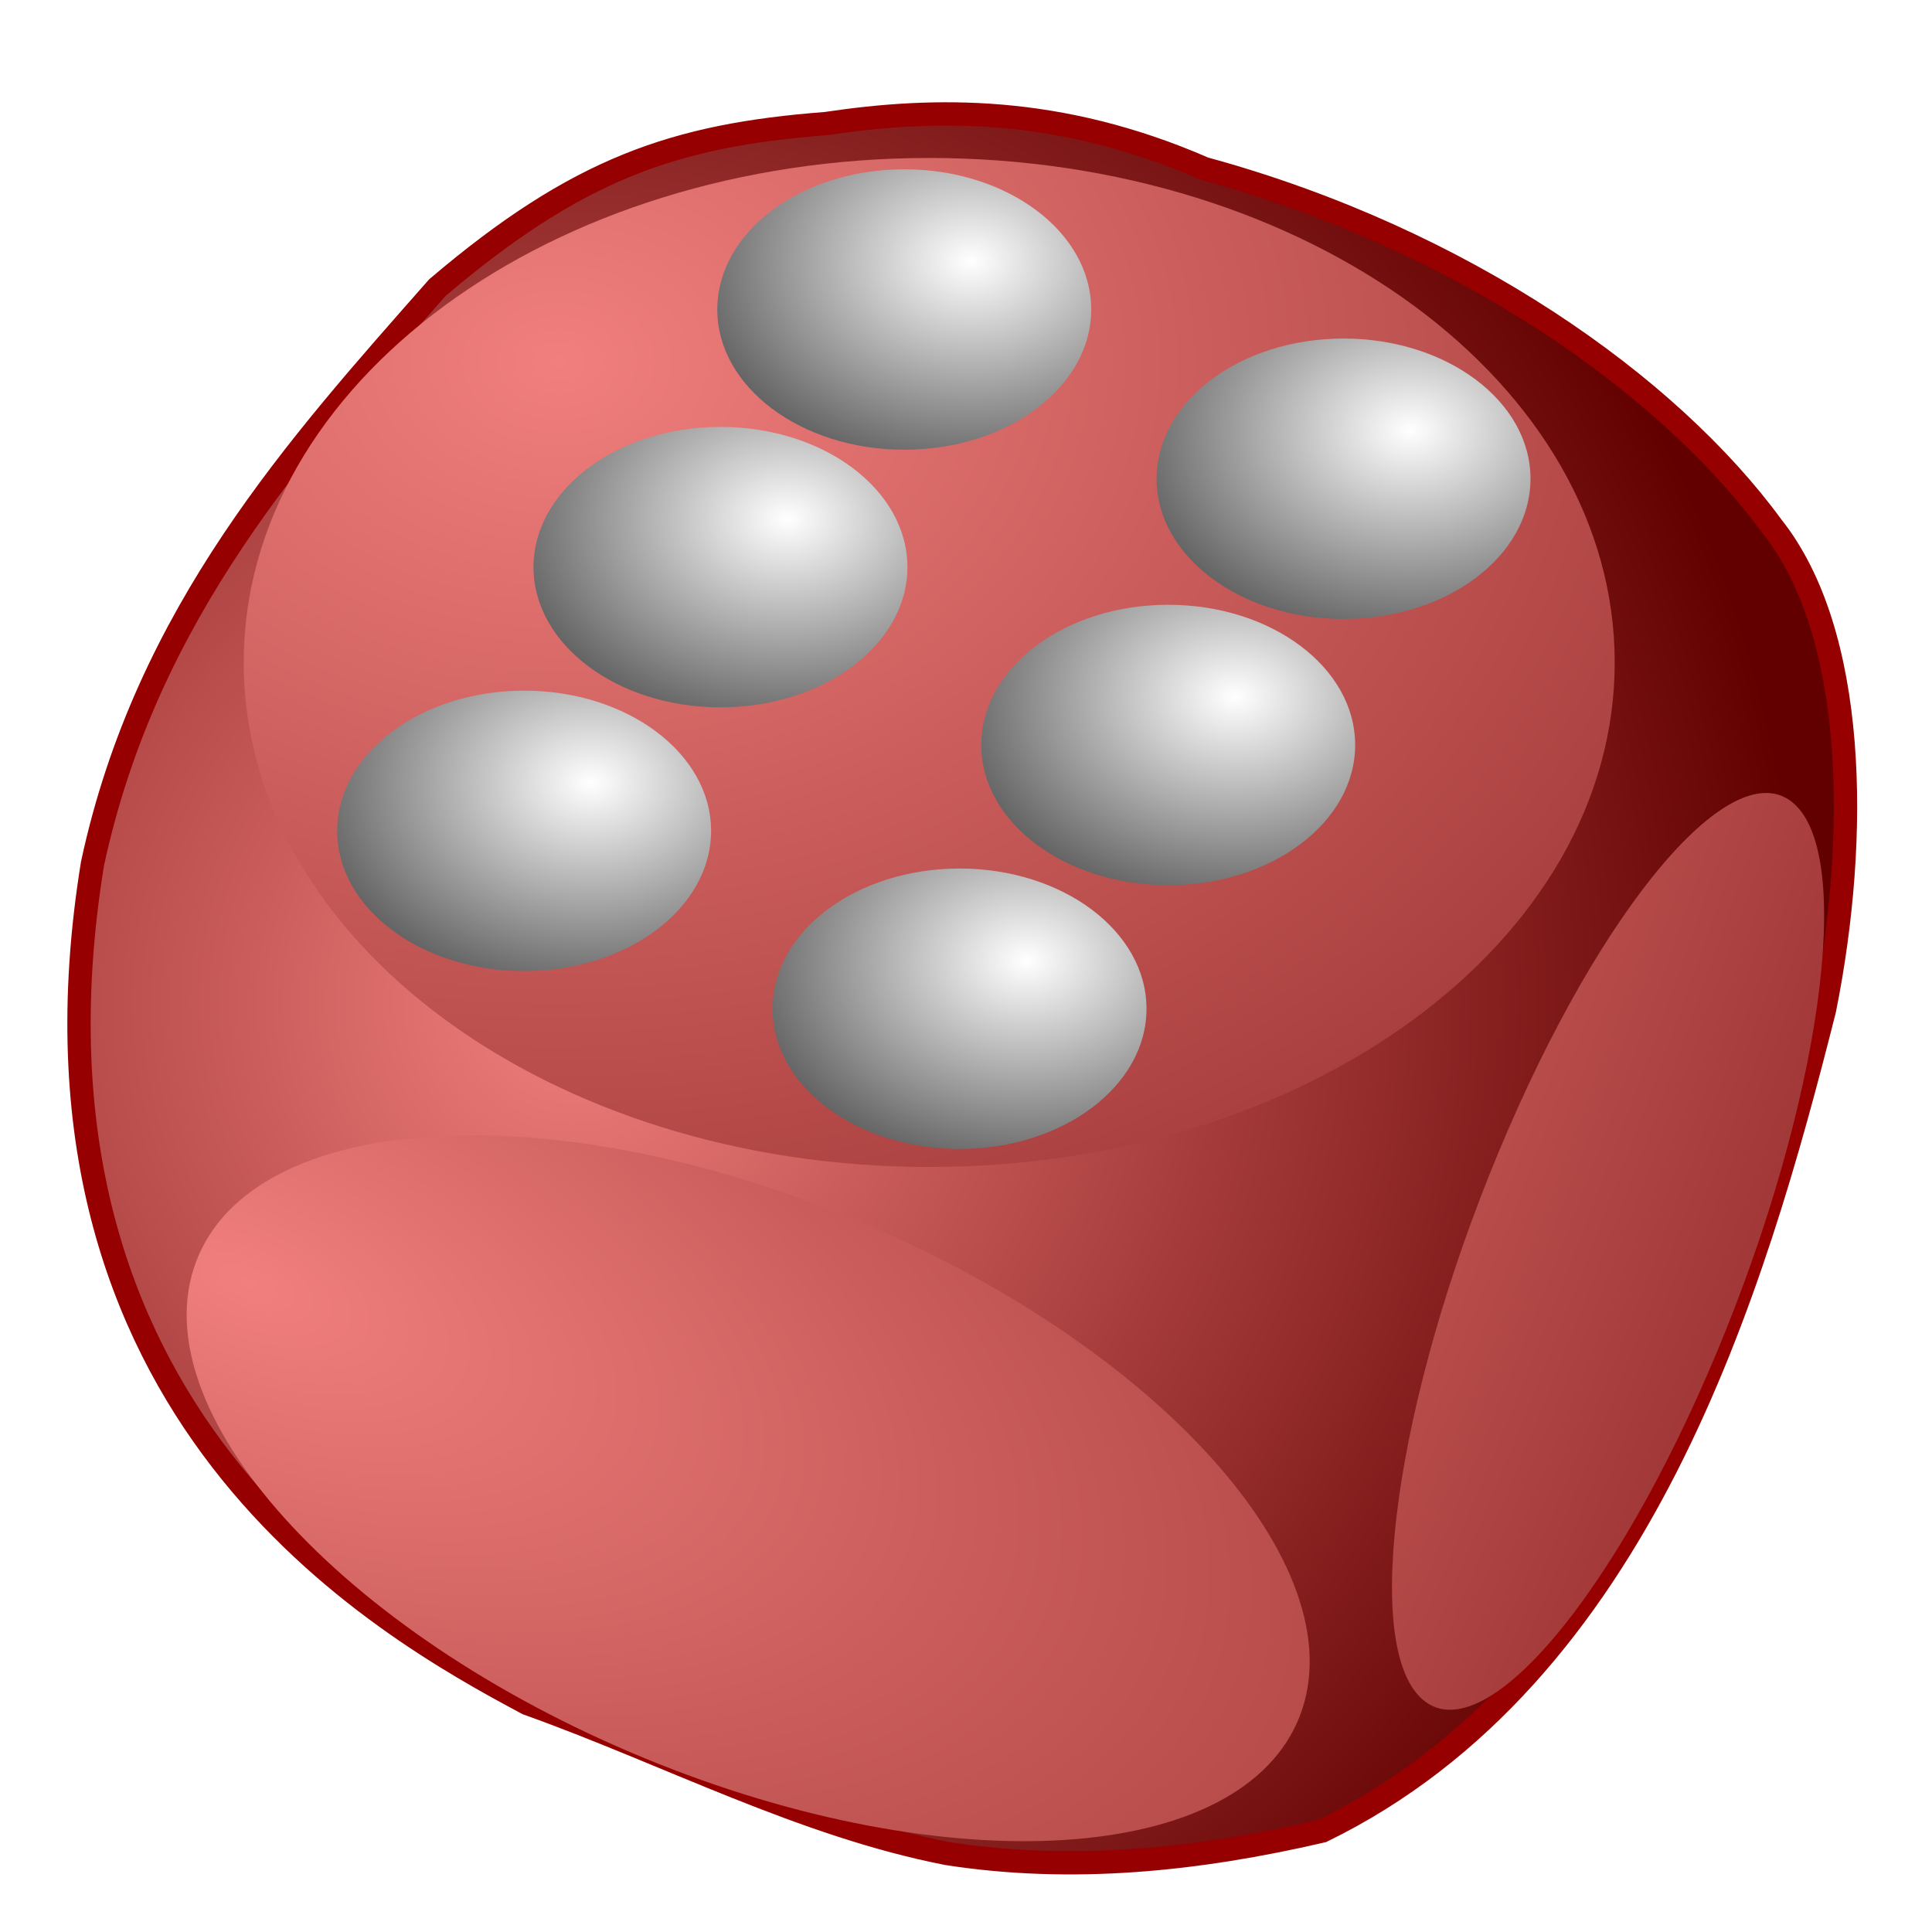
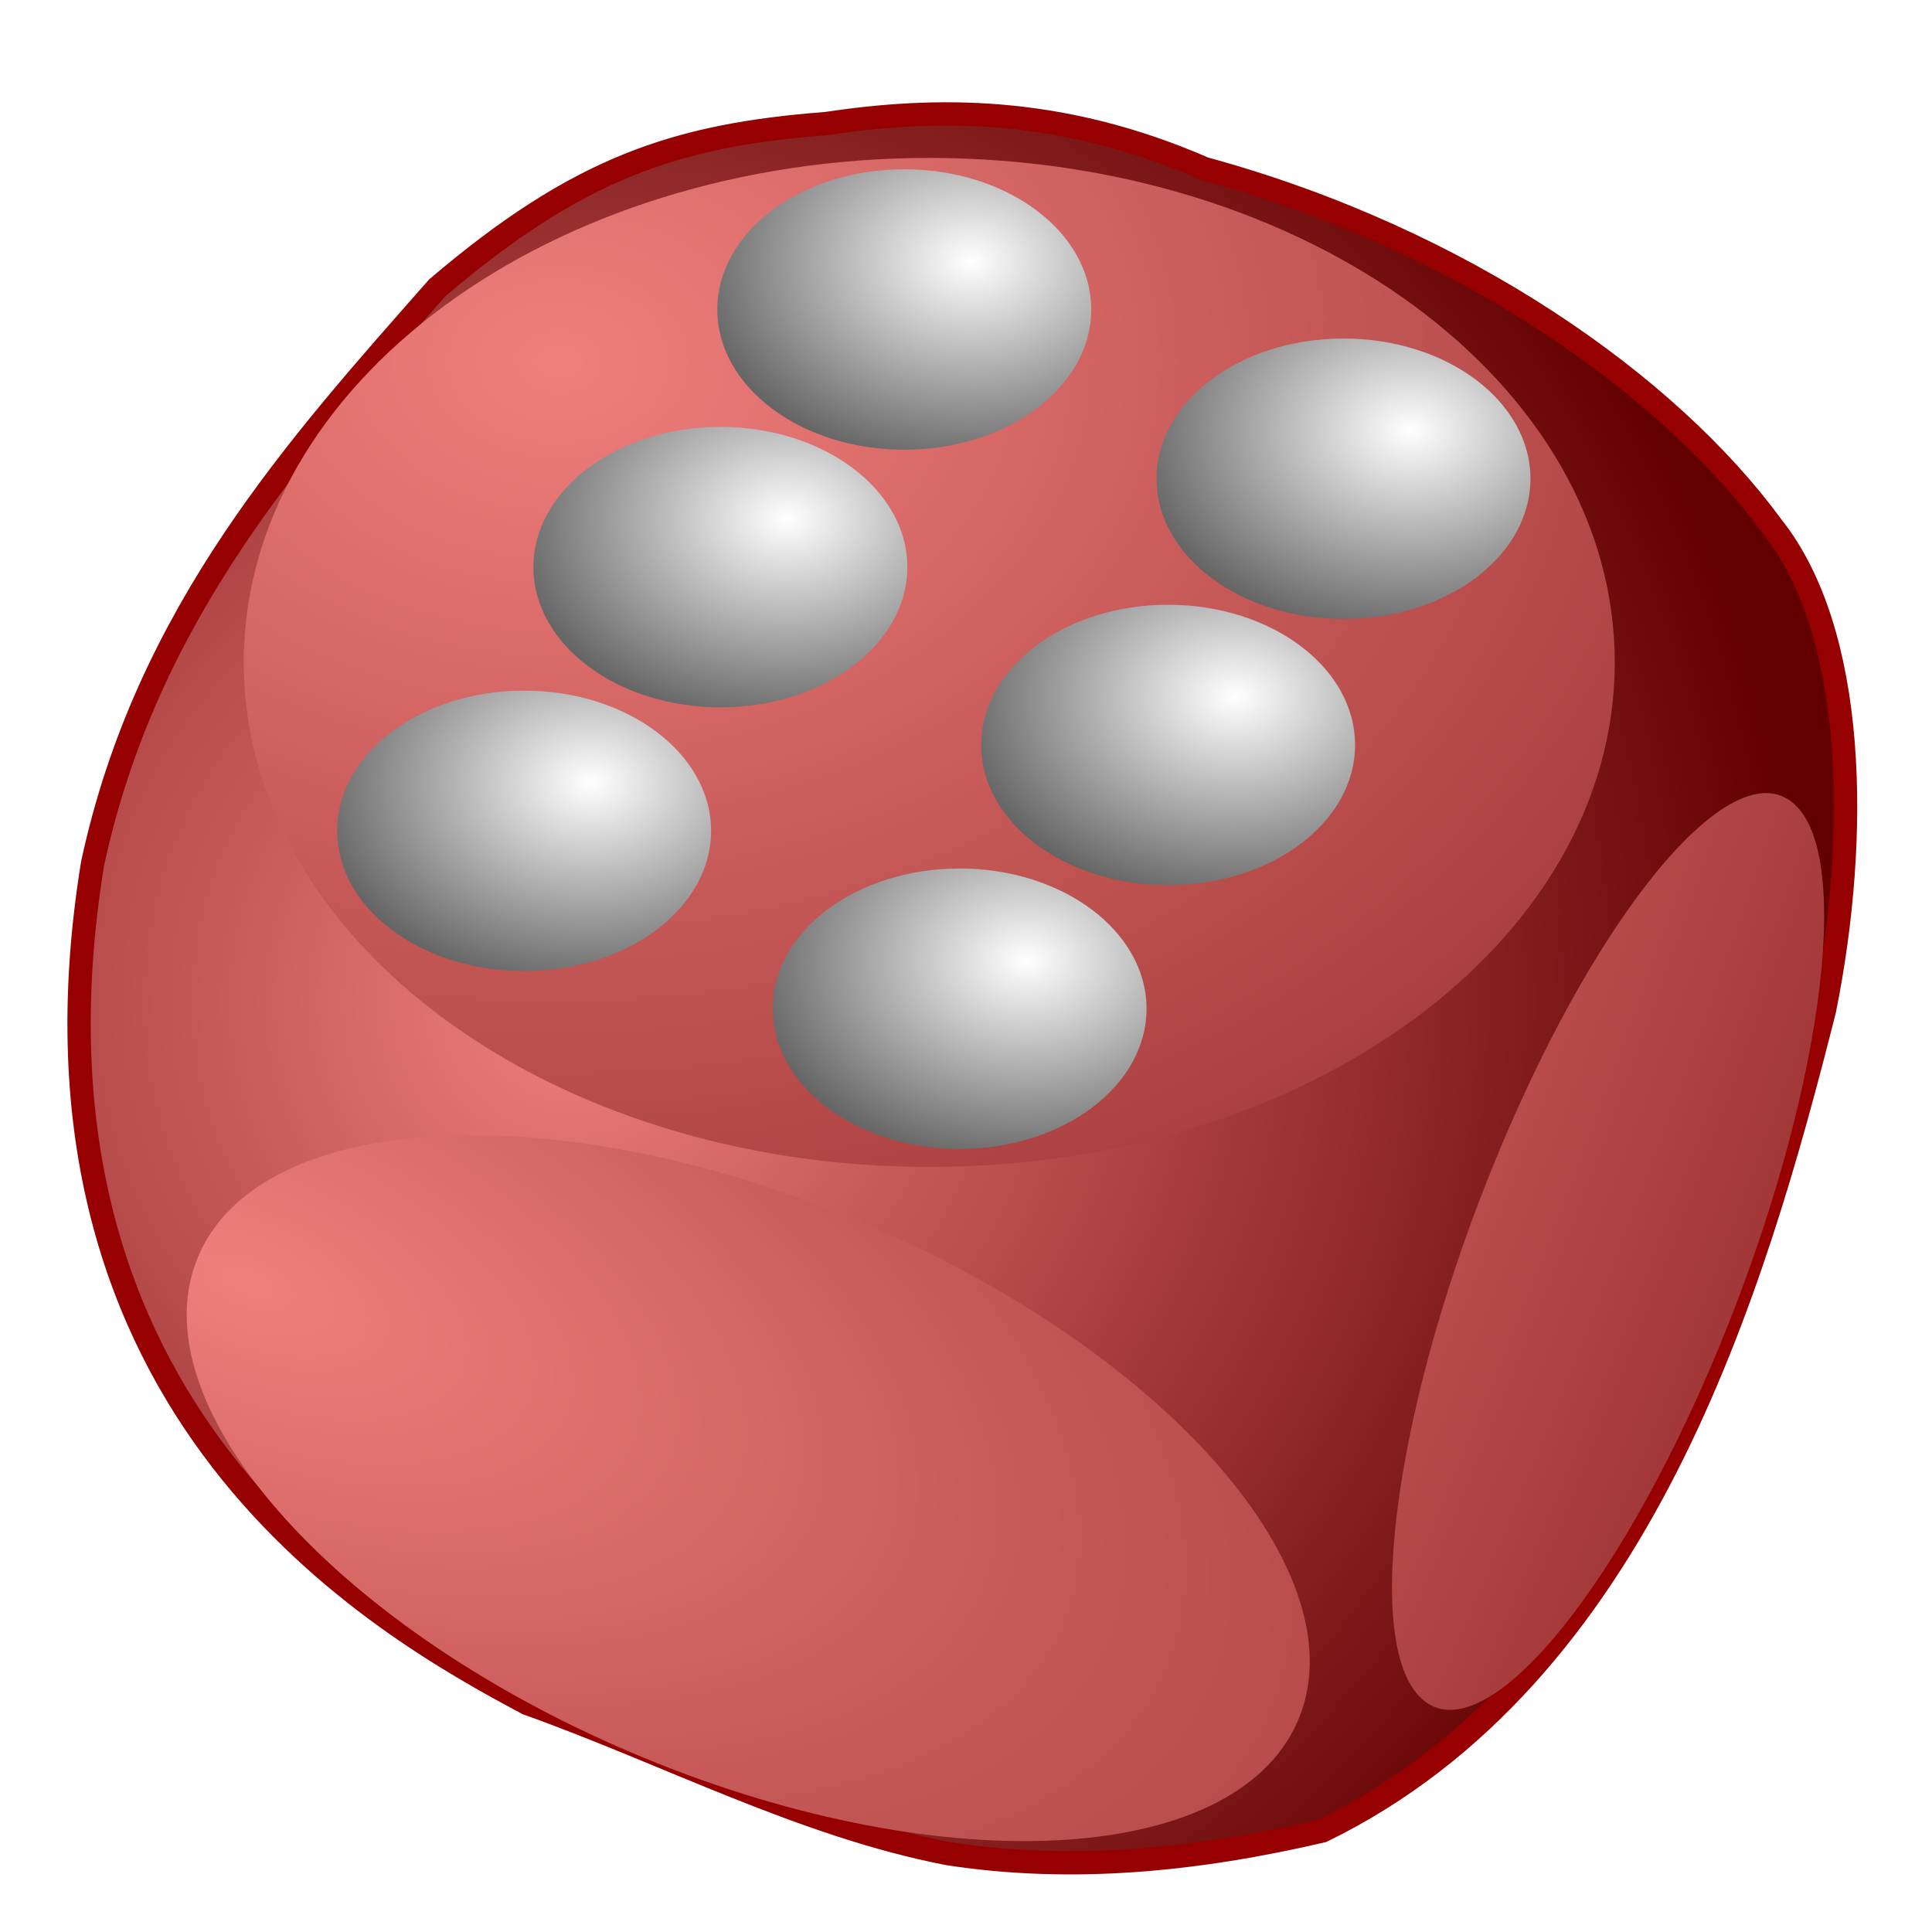
- <svg xmlns="http://www.w3.org/2000/svg" xmlns:xlink="http://www.w3.org/1999/xlink" id="svg559" height="80" width="80" version="1.0" y="0" x="0">
+ <svg xmlns="http://www.w3.org/2000/svg" xmlns:xlink="http://www.w3.org/1999/xlink" version="1.0" x="0" y="0" width="80" height="80" id="svg559">
  <defs id="defs561">
+     <linearGradient id="linearGradient579">
+       <stop style="stop-color:#ffffff;stop-opacity:1;" offset="0" id="stop580" />
+       <stop style="stop-color:#656566;stop-opacity:1;" offset="1" id="stop581" />
+     </linearGradient>
    <linearGradient id="linearGradient564">
-       <stop id="stop565" stop-color="#f07f7d" offset="0" />
-       <stop id="stop566" stop-color="#620000" offset="1" />
+       <stop style="stop-color:#f07f7d;stop-opacity:1;" offset="0" id="stop565" />
+       <stop style="stop-color:#620000;stop-opacity:1;" offset="1" id="stop566" />
    </linearGradient>
-     <radialGradient id="radialGradient568" xlink:href="#linearGradient564" cy=".508" cx=".277" r=".704" />
-     <radialGradient id="radialGradient570" xlink:href="#linearGradient564" cy=".203" cx=".229" r="1.809" />
-     <radialGradient id="radialGradient572" xlink:href="#linearGradient564" cy=".497" cx=".043" r="2.404" />
-     <radialGradient id="radialGradient574" xlink:href="#linearGradient564" cy="-2.547" cx=".232" r="6.407" />
-     <radialGradient id="radialGradient582" cy=".328" cx=".678" r=".743">
-       <stop id="stop580" stop-color="#fff" offset="0" />
-       <stop id="stop581" stop-color="#656566" offset="1" />
-     </radialGradient>
+     <linearGradient x1="0.302" y1="0.617" x2="0.888" y2="0.602" id="linearGradient567" xlink:href="#linearGradient579" />
+     <radialGradient cx="0.277" cy="0.508" r="0.704" fx="0.277" fy="0.508" id="radialGradient568" xlink:href="#linearGradient564" />
+     <radialGradient cx="0.229" cy="0.203" r="1.809" fx="0.229" fy="0.203" id="radialGradient570" xlink:href="#linearGradient564" />
+     <radialGradient cx="4.327909e-2" cy="0.497" r="2.403" fx="4.327909e-2" fy="0.497" id="radialGradient572" xlink:href="#linearGradient564" />
+     <radialGradient cx="0.232" cy="-2.547" r="6.407" fx="0.232" fy="-2.547" id="radialGradient574" xlink:href="#linearGradient564" />
+     <radialGradient cx="0.678" cy="0.328" r="0.743" fx="0.678" fy="0.328" id="radialGradient582" xlink:href="#linearGradient579" />
  </defs>
  <g id="g1070">
-     <path id="path572" d="m360.47 51.125c-16.19 1.24-26.61 4.791-41.65 17.585-14.93 16.948-31.2 34.85-36.98 61.77-9.57 58.93 30.96 81.67 46.63 90.04 15 5.36 29.43 13.03 45.01 16.08 13.4 2.08 26.8 0.7 40.2-2.41 34.13-16.65 46.3-58.13 53.86-88.06 3.73-18.58 3.45-40.42-5.63-51.821-11.04-15.098-33.07-30.773-60.87-38.361-15.61-6.807-28.98-6.556-40.57-4.823z" transform="matrix(.38621 0 0 .38621 -105.02 -14.627)" stroke="#960000" stroke-width="2.5" fill="url(#radialGradient568)" />
-     <ellipse id="path569" fill-rule="evenodd" rx="65.146" ry="46.772" transform="matrix(.43572 0 0 .44664 -21.932 -18.827)" cy="103.57" cx="138.64" fill="url(#radialGradient570)" />
-     <ellipse id="path571" fill-rule="evenodd" rx="60.135" ry="28.397" transform="matrix(.37994 .15658 -.15114 .39361 -81.124 -67.585)" cy="182.08" cx="367.49" fill="url(#radialGradient572)" />
-     <ellipse id="path573" fill-rule="evenodd" rx="60.135" ry="21.715" transform="matrix(.12826 -.30808 .20865 .18938 -34.502 164.28)" cy="188.76" cx="481.08" fill="url(#radialGradient574)" />
-     <ellipse id="path575" fill-rule="evenodd" rx="16.704" ry="13.363" transform="matrix(.46346 0 0 .43448 -135.97 -35.085)" cy="110.25" cx="374.17" fill="url(#radialGradient582)" />
-     <ellipse id="ellipse588" fill-rule="evenodd" rx="16.704" ry="13.363" transform="matrix(.46346 0 0 .43448 -143.58 -24.418)" cy="110.25" cx="374.17" fill="url(#radialGradient582)" />
-     <ellipse id="ellipse589" fill-rule="evenodd" rx="16.704" ry="13.363" transform="matrix(.46346 0 0 .43448 -151.71 -13.497)" cy="110.25" cx="374.17" fill="url(#radialGradient582)" />
-     <ellipse id="ellipse590" fill-rule="evenodd" rx="16.704" ry="13.363" transform="matrix(.46346 0 0 .43448 -117.78 -28.077)" cy="110.25" cx="374.17" fill="url(#radialGradient582)" />
-     <ellipse id="ellipse591" fill-rule="evenodd" rx="16.704" ry="13.363" transform="matrix(.46346 0 0 .43448 -125.04 -17.053)" cy="110.25" cx="374.17" fill="url(#radialGradient582)" />
-     <ellipse id="ellipse592" fill-rule="evenodd" rx="16.704" ry="13.363" transform="matrix(.46346 0 0 .43448 -133.68 -6.1321)" cy="110.25" cx="374.17" fill="url(#radialGradient582)" />
+     <path d="M 360.472 51.125 C 344.277 52.365 333.859 55.916 318.819 68.71 C 303.89 85.658 287.618 103.557 281.841 130.484 C 272.27 189.413 312.799 212.153 328.466 220.519 C 343.472 225.878 357.9 233.548 373.484 236.597 C 386.882 238.681 400.28 237.3 413.678 234.185 C 447.808 217.544 459.984 176.062 467.539 146.134 C 471.273 127.553 470.988 105.713 461.911 94.309 C 450.865 79.211 428.842 63.536 401.042 55.948 C 385.435 49.141 372.06 49.392 360.472 51.125 z " transform="matrix(0.386209,0,0,0.386209,-105.017,-14.62676)" style="fill:url(#radialGradient568);stroke:#960000;stroke-width:2.5;" id="path572" />
+     <ellipse cx="138.644" cy="103.566" rx="65.146" ry="46.772" transform="matrix(0.435723,0,0,0.446636,-21.93232,-18.82671)" style="fill:url(#radialGradient570);fill-rule:evenodd;" id="path569" />
+     <ellipse cx="367.492" cy="182.075" rx="60.135" ry="28.397" transform="matrix(0.379942,0.156575,-0.151138,0.393608,-81.12441,-67.58463)" style="fill:url(#radialGradient572);fill-rule:evenodd;" id="path571" />
+     <ellipse cx="481.08" cy="188.757" rx="60.135" ry="21.715" transform="matrix(0.128262,-0.308075,0.208654,0.189377,-34.50172,164.2841)" style="fill:url(#radialGradient574);fill-rule:evenodd;" id="path573" />
+     <ellipse cx="374.173" cy="110.247" rx="16.704" ry="13.363" transform="matrix(0.463455,0,0,0.434484,-135.969,-35.08454)" style="fill:url(#radialGradient582);fill-rule:evenodd;" id="path575" />
+     <ellipse cx="374.173" cy="110.247" rx="16.704" ry="13.363" transform="matrix(0.463455,0,0,0.434484,-143.5829,-24.41786)" style="fill:url(#radialGradient582);fill-rule:evenodd;" id="ellipse588" />
+     <ellipse cx="374.173" cy="110.247" rx="16.704" ry="13.363" transform="matrix(0.463455,0,0,0.434484,-151.71,-13.49724)" style="fill:url(#radialGradient582);fill-rule:evenodd;" id="ellipse589" />
+     <ellipse cx="374.173" cy="110.247" rx="16.704" ry="13.363" transform="matrix(0.463455,0,0,0.434484,-117.7818,-28.07707)" style="fill:url(#radialGradient582);fill-rule:evenodd;" id="ellipse590" />
+     <ellipse cx="374.173" cy="110.247" rx="16.704" ry="13.363" transform="matrix(0.463455,0,0,0.434484,-125.0433,-17.05278)" style="fill:url(#radialGradient582);fill-rule:evenodd;" id="ellipse591" />
+     <ellipse cx="374.173" cy="110.247" rx="16.704" ry="13.363" transform="matrix(0.463455,0,0,0.434484,-133.6781,-6.132145)" style="fill:url(#radialGradient582);fill-rule:evenodd;" id="ellipse592" />
  </g>
</svg>
